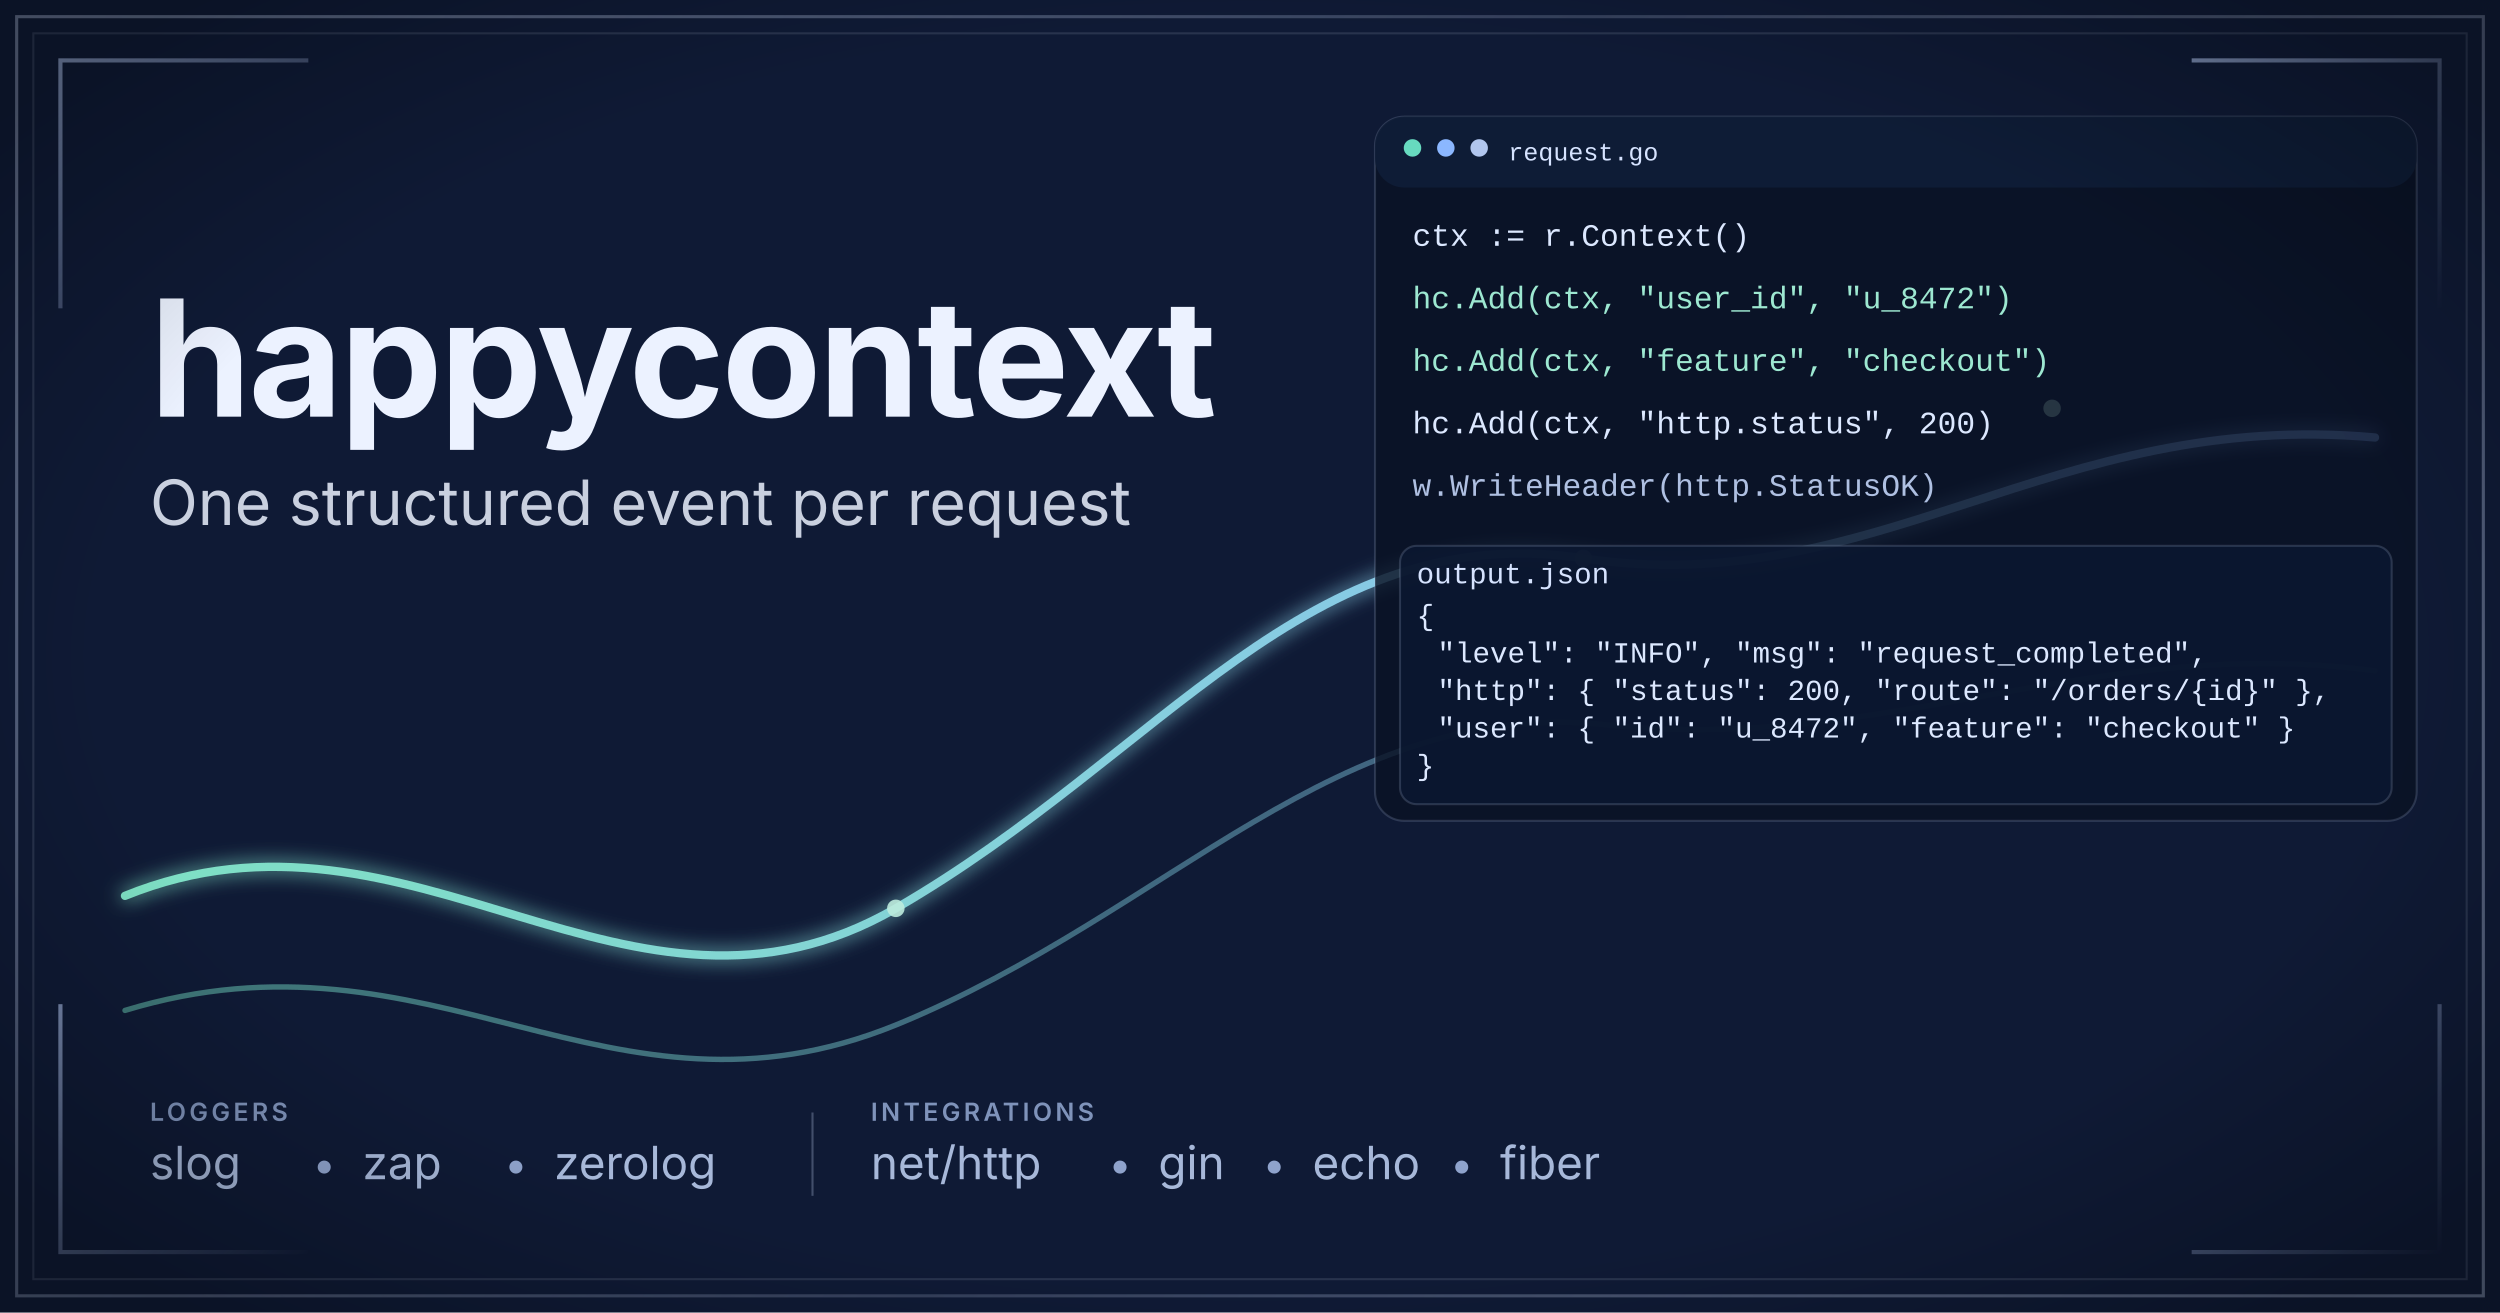
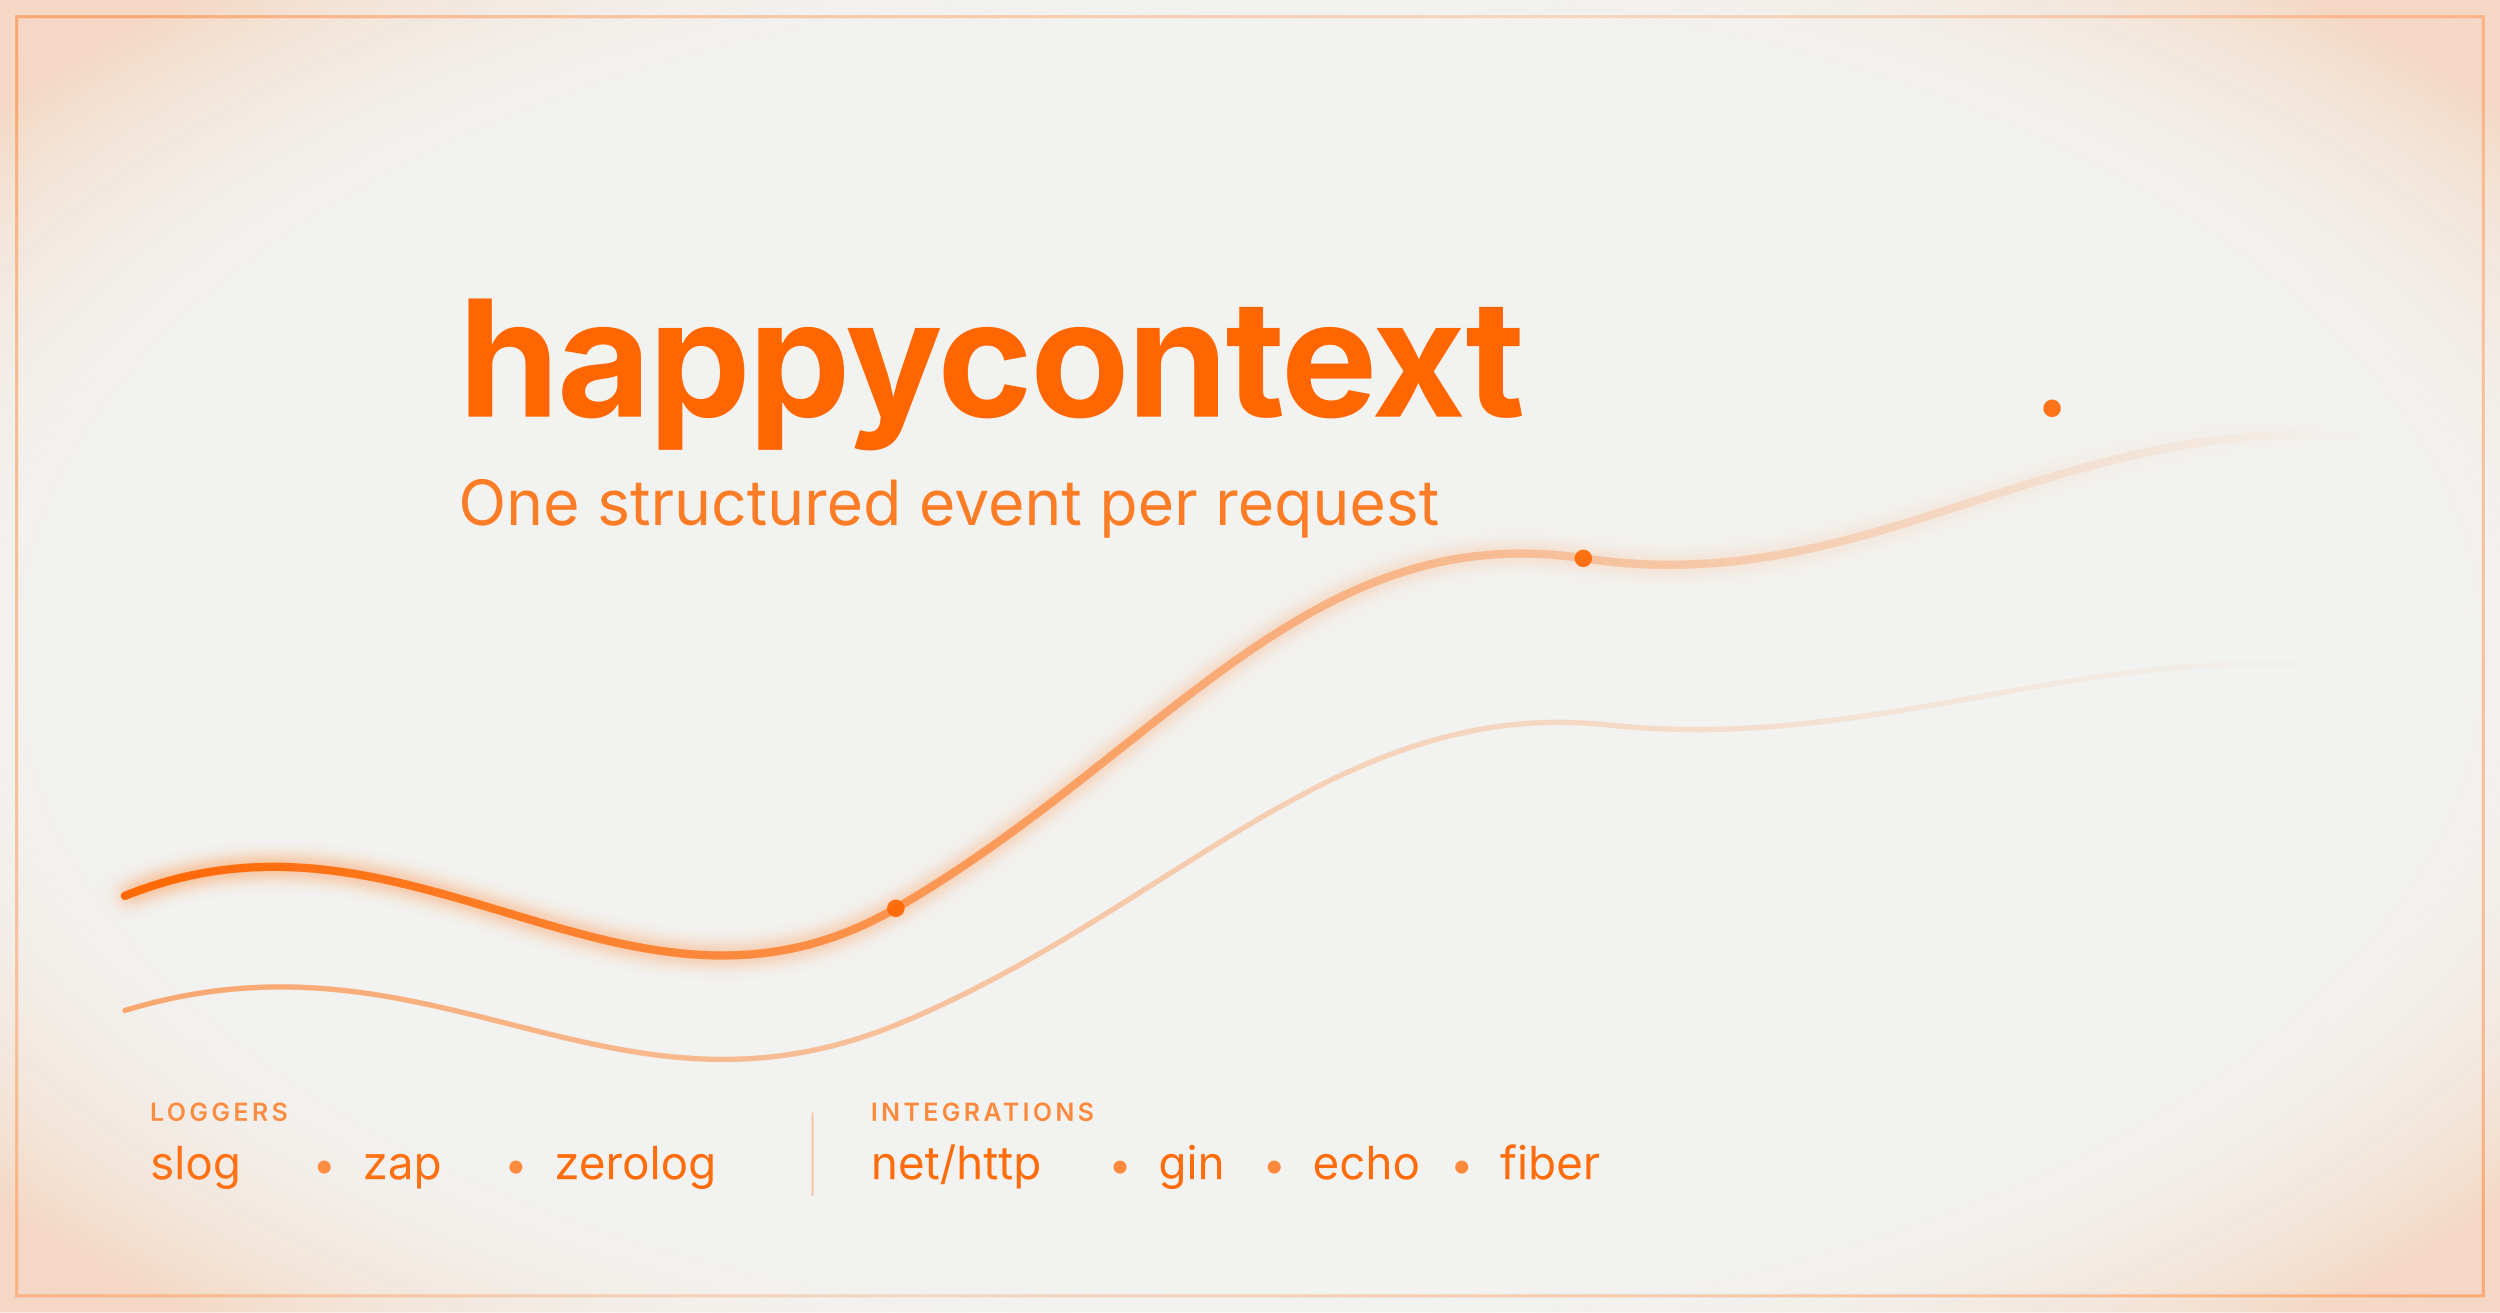
<svg xmlns="http://www.w3.org/2000/svg" width="1200" height="630" viewBox="0 0 1200 630" fill="none" role="img" aria-labelledby="title desc">
  <defs>
    <linearGradient id="lineMain" x1="60" y1="430" x2="1140" y2="210" gradientUnits="userSpaceOnUse">
-       <stop offset="0" stop-color="#7EE0C3" />
-       <stop offset="1" stop-color="#8FB9FF" />
+       <stop offset="0" stop-color="#F60" />
+       <stop offset="1" stop-color="#F2F2F0" />
    </linearGradient>
    <linearGradient id="lineSub" x1="60" y1="485" x2="1140" y2="330" gradientUnits="userSpaceOnUse">
-       <stop offset="0" stop-color="#72DCC0" stop-opacity="0.48" />
-       <stop offset="1" stop-color="#8FB9FF" stop-opacity="0.4" />
+       <stop offset="0" stop-color="#F60" stop-opacity="0.55" />
+       <stop offset="1" stop-color="#F2F2F0" stop-opacity="0.5" />
    </linearGradient>
    <filter id="lineGlow" x="-20%" y="-20%" width="140%" height="140%">
      <feGaussianBlur stdDeviation="4.5" result="blur" />
      <feMerge>
        <feMergeNode in="blur" />
        <feMergeNode in="SourceGraphic" />
      </feMerge>
    </filter>
    <linearGradient id="frameStroke" x1="0" y1="0" x2="1200" y2="630" gradientUnits="userSpaceOnUse">
-       <stop offset="0" stop-color="#C8D6F3" stop-opacity="0.42" />
-       <stop offset="0.5" stop-color="#C8D6F3" stop-opacity="0.2" />
-       <stop offset="1" stop-color="#C8D6F3" stop-opacity="0.4" />
-     </linearGradient>
-     <linearGradient id="cornerGlow" x1="0" y1="0" x2="1" y2="1">
-       <stop offset="0" stop-color="#BFD4FF" stop-opacity="0.58" />
-       <stop offset="1" stop-color="#BFD4FF" stop-opacity="0" />
+       <stop offset="0" stop-color="#F60" stop-opacity="0.42" />
+       <stop offset="0.5" stop-color="#F60" stop-opacity="0.2" />
+       <stop offset="1" stop-color="#F60" stop-opacity="0.4" />
    </linearGradient>
    <radialGradient id="vignette" cx="0" cy="0" r="1" gradientUnits="userSpaceOnUse" gradientTransform="translate(600 315) rotate(90) scale(420 760)">
-       <stop offset="0.72" stop-color="#000" stop-opacity="0" />
-       <stop offset="1" stop-color="#000" stop-opacity="0.28" />
+       <stop offset="0.72" stop-color="#F2F2F0" stop-opacity="0" />
+       <stop offset="1" stop-color="#F60" stop-opacity="0.18" />
    </radialGradient>
  </defs>
-   <rect width="1200" height="630" fill="#0F1A35" />
+   <rect width="1200" height="630" fill="#F2F2F0" />
  <rect x="8" y="8" width="1184" height="614" fill="none" stroke="url(#frameStroke)" stroke-width="1.5" />
-   <rect x="16" y="16" width="1168" height="598" fill="none" stroke="#E2EAFF" stroke-opacity="0.12" stroke-width="1" />
-   <path d="M28 28H148V30H30V148H28V28Z" fill="url(#cornerGlow)" />
-   <path d="M1172 28V148H1170V30H1052V28H1172Z" fill="url(#cornerGlow)" />
-   <path d="M28 602V482H30V600H148V602H28Z" fill="url(#cornerGlow)" />
-   <path d="M1172 602H1052V600H1170V482H1172V602Z" fill="url(#cornerGlow)" />
  <path d="M60 430C198 374 302 510 430 436C558 362 628 248 760 268C900 289 985 196 1140 210" pathLength="1000" stroke="url(#lineMain)" stroke-width="4" stroke-linecap="round" stroke-linejoin="round" filter="url(#lineGlow)" stroke-dasharray="1000 0">
    <animate attributeName="stroke-dasharray" values="0 1000; 1000 0" dur="12s" fill="freeze" />
    <animate attributeName="opacity" values="0.9; 1" dur="12s" fill="freeze" />
  </path>
  <path d="M60 485C208 440 292 548 430 492C562 438 642 334 772 348C904 362 1006 304 1140 322" pathLength="1000" stroke="url(#lineSub)" stroke-width="2.6" stroke-linecap="round" stroke-linejoin="round" stroke-dasharray="1000 0">
    <animate attributeName="stroke-dasharray" values="0 1000; 1000 0" dur="16s" begin="0.9s" fill="freeze" />
    <animate attributeName="opacity" values="0.6; 0.85" dur="16s" begin="0.9s" fill="freeze" />
  </path>
-   <g fill="#BCEBDD" opacity="0.9">
+   <g fill="#F60" opacity="0.9">
    <circle cx="430" cy="436" r="4.2">
      <animate attributeName="r" values="3.6; 4.8" dur="2.0s" begin="0s" fill="freeze" />
      <animate attributeName="opacity" values="0.65; 1" dur="2.0s" begin="0s" fill="freeze" />
    </circle>
    <circle cx="760" cy="268" r="4.2">
      <animate attributeName="r" values="3.6; 4.8" dur="2.0s" begin="0.35s" fill="freeze" />
      <animate attributeName="opacity" values="0.65; 1" dur="2.0s" begin="0.35s" fill="freeze" />
    </circle>
    <circle cx="985" cy="196" r="4.2">
      <animate attributeName="r" values="3.6; 4.8" dur="2.0s" begin="0.7s" fill="freeze" />
      <animate attributeName="opacity" values="0.65; 1" dur="2.0s" begin="0.7s" fill="freeze" />
    </circle>
  </g>
-   <g fill="#ECF2FF">
-     <text x="72" y="200" font-family="Inter, Segoe UI, Roboto, Helvetica, Arial, sans-serif" font-size="78" font-weight="700" letter-spacing="-1.3">happycontext</text>
-     <text x="72" y="252" font-family="Inter, Segoe UI, Roboto, Helvetica, Arial, sans-serif" font-size="30" font-weight="400" fill-opacity="0.84">One structured event per request</text>
+   <g fill="#F60">
+     <text x="220" y="200" font-family="Inter, Segoe UI, Roboto, Helvetica, Arial, sans-serif" font-size="78" font-weight="700" letter-spacing="-1.3">happycontext</text>
+     <text x="220" y="252" font-family="Inter, Segoe UI, Roboto, Helvetica, Arial, sans-serif" font-size="30" font-weight="400" fill-opacity="0.84">One structured event per request</text>
  </g>
  <g font-family="Inter, Segoe UI, Roboto, Helvetica, Arial, sans-serif">
-     <text x="72" y="538" fill="#7F93BA" font-size="12" font-weight="600" letter-spacing="1.6">LOGGERS</text>
-     <text x="72" y="566" fill="#AFC0E2" fill-opacity="0.95" font-size="22">slog</text>
-     <text x="150" y="566" fill="#8FA3CC" font-size="20">•</text>
-     <text x="174" y="566" fill="#AFC0E2" fill-opacity="0.95" font-size="22">zap</text>
-     <text x="242" y="566" fill="#8FA3CC" font-size="20">•</text>
-     <text x="266" y="566" fill="#AFC0E2" fill-opacity="0.95" font-size="22">zerolog</text>
-     <line x1="390" y1="534" x2="390" y2="574" stroke="#B9C9EA" stroke-opacity="0.3" stroke-width="1">
+     <text x="72" y="538" fill="#F60" fill-opacity="0.75" font-size="12" font-weight="600" letter-spacing="1.6">LOGGERS</text>
+     <text x="72" y="566" fill="#F60" fill-opacity="0.95" font-size="22">slog</text>
+     <text x="150" y="566" fill="#F60" fill-opacity="0.75" font-size="20">•</text>
+     <text x="174" y="566" fill="#F60" fill-opacity="0.95" font-size="22">zap</text>
+     <text x="242" y="566" fill="#F60" fill-opacity="0.75" font-size="20">•</text>
+     <text x="266" y="566" fill="#F60" fill-opacity="0.95" font-size="22">zerolog</text>
+     <line x1="390" y1="534" x2="390" y2="574" stroke="#F60" stroke-opacity="0.3" stroke-width="1">
      <animate attributeName="stroke-opacity" values="0.22;0.45;0.22" dur="2.6s" repeatCount="indefinite" />
    </line>
-     <text x="418" y="538" fill="#7F93BA" font-size="12" font-weight="600" letter-spacing="1.6">INTEGRATIONS</text>
-     <text x="418" y="566" fill="#AFC0E2" fill-opacity="0.95" font-size="22">net/http</text>
-     <text x="532" y="566" fill="#8FA3CC" font-size="20">•</text>
-     <text x="556" y="566" fill="#AFC0E2" fill-opacity="0.95" font-size="22">gin</text>
-     <text x="606" y="566" fill="#8FA3CC" font-size="20">•</text>
-     <text x="630" y="566" fill="#AFC0E2" fill-opacity="0.95" font-size="22">echo</text>
-     <text x="696" y="566" fill="#8FA3CC" font-size="20">•</text>
-     <text x="720" y="566" fill="#AFC0E2" fill-opacity="0.95" font-size="22">fiber</text>
-   </g>
-   <g transform="translate(660 56)">
-     <rect width="500" height="338" rx="14" fill="#091224" fill-opacity="0.82" stroke="#BFD0F0" stroke-opacity="0.18" />
-     <rect x="0" y="0" width="500" height="34" rx="14" fill="#0F1D38" fill-opacity="0.9" />
-     <circle cx="18" cy="15" r="4.2" fill="#67DABF" />
-     <circle cx="34" cy="15" r="4.2" fill="#8BB7FF" />
-     <circle cx="50" cy="15" r="4.2" fill="#B1C6EE" />
-     <text x="64" y="21" fill="#D6E3FF" font-family="ui-monospace, SFMono-Regular, Menlo, Monaco, Consolas, Liberation Mono, monospace" font-size="12">request.go</text>
-     <text x="18" y="62" fill="#DCE8FF" font-family="ui-monospace, SFMono-Regular, Menlo, Monaco, Consolas, Liberation Mono, monospace" font-size="15">ctx := r.Context()
-       <set attributeName="opacity" to="0" begin="0s" dur="0.001s" fill="freeze" />
-       <animate attributeName="opacity" values="0;1" dur="0.22s" begin="0.2s" fill="freeze" />
-     </text>
-     <text x="18" y="92" fill="#9DE8D1" font-family="ui-monospace, SFMono-Regular, Menlo, Monaco, Consolas, Liberation Mono, monospace" font-size="15">hc.Add(ctx, "user_id", "u_8472")
-       <set attributeName="opacity" to="0" begin="0s" dur="0.001s" fill="freeze" />
-       <animate attributeName="opacity" values="0;1" dur="0.22s" begin="0.45s" fill="freeze" />
-     </text>
-     <text x="18" y="122" fill="#9DE8D1" font-family="ui-monospace, SFMono-Regular, Menlo, Monaco, Consolas, Liberation Mono, monospace" font-size="15">hc.Add(ctx, "feature", "checkout")
-       <set attributeName="opacity" to="0" begin="0s" dur="0.001s" fill="freeze" />
-       <animate attributeName="opacity" values="0;1" dur="0.22s" begin="0.7s" fill="freeze" />
-     </text>
-     <text x="18" y="152" fill="#DCE8FF" font-family="ui-monospace, SFMono-Regular, Menlo, Monaco, Consolas, Liberation Mono, monospace" font-size="15">hc.Add(ctx, "http.status", 200)
-       <set attributeName="opacity" to="0" begin="0s" dur="0.001s" fill="freeze" />
-       <animate attributeName="opacity" values="0;1" dur="0.22s" begin="0.95s" fill="freeze" />
-     </text>
-     <text x="18" y="182" fill="#AFC0E2" font-family="ui-monospace, SFMono-Regular, Menlo, Monaco, Consolas, Liberation Mono, monospace" font-size="15">w.WriteHeader(http.StatusOK)
-       <set attributeName="opacity" to="0" begin="0s" dur="0.001s" fill="freeze" />
-       <animate attributeName="opacity" values="0;1" dur="0.22s" begin="1.2s" fill="freeze" />
-     </text>
-     <g>
-       <set attributeName="opacity" to="0" begin="0s" dur="0.001s" fill="freeze" />
-       <animate attributeName="opacity" values="0;1" dur="0.3s" begin="1.65s" fill="freeze" />
-       <rect x="12" y="206" width="476" height="124" rx="8" fill="#0B1730" fill-opacity="0.88" stroke="#BFD0F0" stroke-opacity="0.18" />
-       <text x="20" y="224" fill="#D6E3FF" font-family="ui-monospace, SFMono-Regular, Menlo, Monaco, Consolas, Liberation Mono, monospace" font-size="14">output.json</text>
-       <text x="20" y="244" fill="#DCE8FF" font-family="ui-monospace, SFMono-Regular, Menlo, Monaco, Consolas, Liberation Mono, monospace" font-size="14">{</text>
-       <text x="30" y="262" fill="#DCE8FF" font-family="ui-monospace, SFMono-Regular, Menlo, Monaco, Consolas, Liberation Mono, monospace" font-size="14">"level": "INFO", "msg": "request_completed",</text>
-       <text x="30" y="280" fill="#DCE8FF" font-family="ui-monospace, SFMono-Regular, Menlo, Monaco, Consolas, Liberation Mono, monospace" font-size="14">"http": { "status": 200, "route": "/orders/{id}" },</text>
-       <text x="30" y="298" fill="#DCE8FF" font-family="ui-monospace, SFMono-Regular, Menlo, Monaco, Consolas, Liberation Mono, monospace" font-size="14">"user": { "id": "u_8472", "feature": "checkout" }</text>
-       <text x="20" y="316" fill="#DCE8FF" font-family="ui-monospace, SFMono-Regular, Menlo, Monaco, Consolas, Liberation Mono, monospace" font-size="14">}</text>
-     </g>
+     <text x="418" y="538" fill="#F60" fill-opacity="0.75" font-size="12" font-weight="600" letter-spacing="1.6">INTEGRATIONS</text>
+     <text x="418" y="566" fill="#F60" fill-opacity="0.95" font-size="22">net/http</text>
+     <text x="532" y="566" fill="#F60" fill-opacity="0.75" font-size="20">•</text>
+     <text x="556" y="566" fill="#F60" fill-opacity="0.95" font-size="22">gin</text>
+     <text x="606" y="566" fill="#F60" fill-opacity="0.75" font-size="20">•</text>
+     <text x="630" y="566" fill="#F60" fill-opacity="0.95" font-size="22">echo</text>
+     <text x="696" y="566" fill="#F60" fill-opacity="0.75" font-size="20">•</text>
+     <text x="720" y="566" fill="#F60" fill-opacity="0.95" font-size="22">fiber</text>
  </g>
  <rect width="1200" height="630" fill="url(#vignette)" />
</svg>
